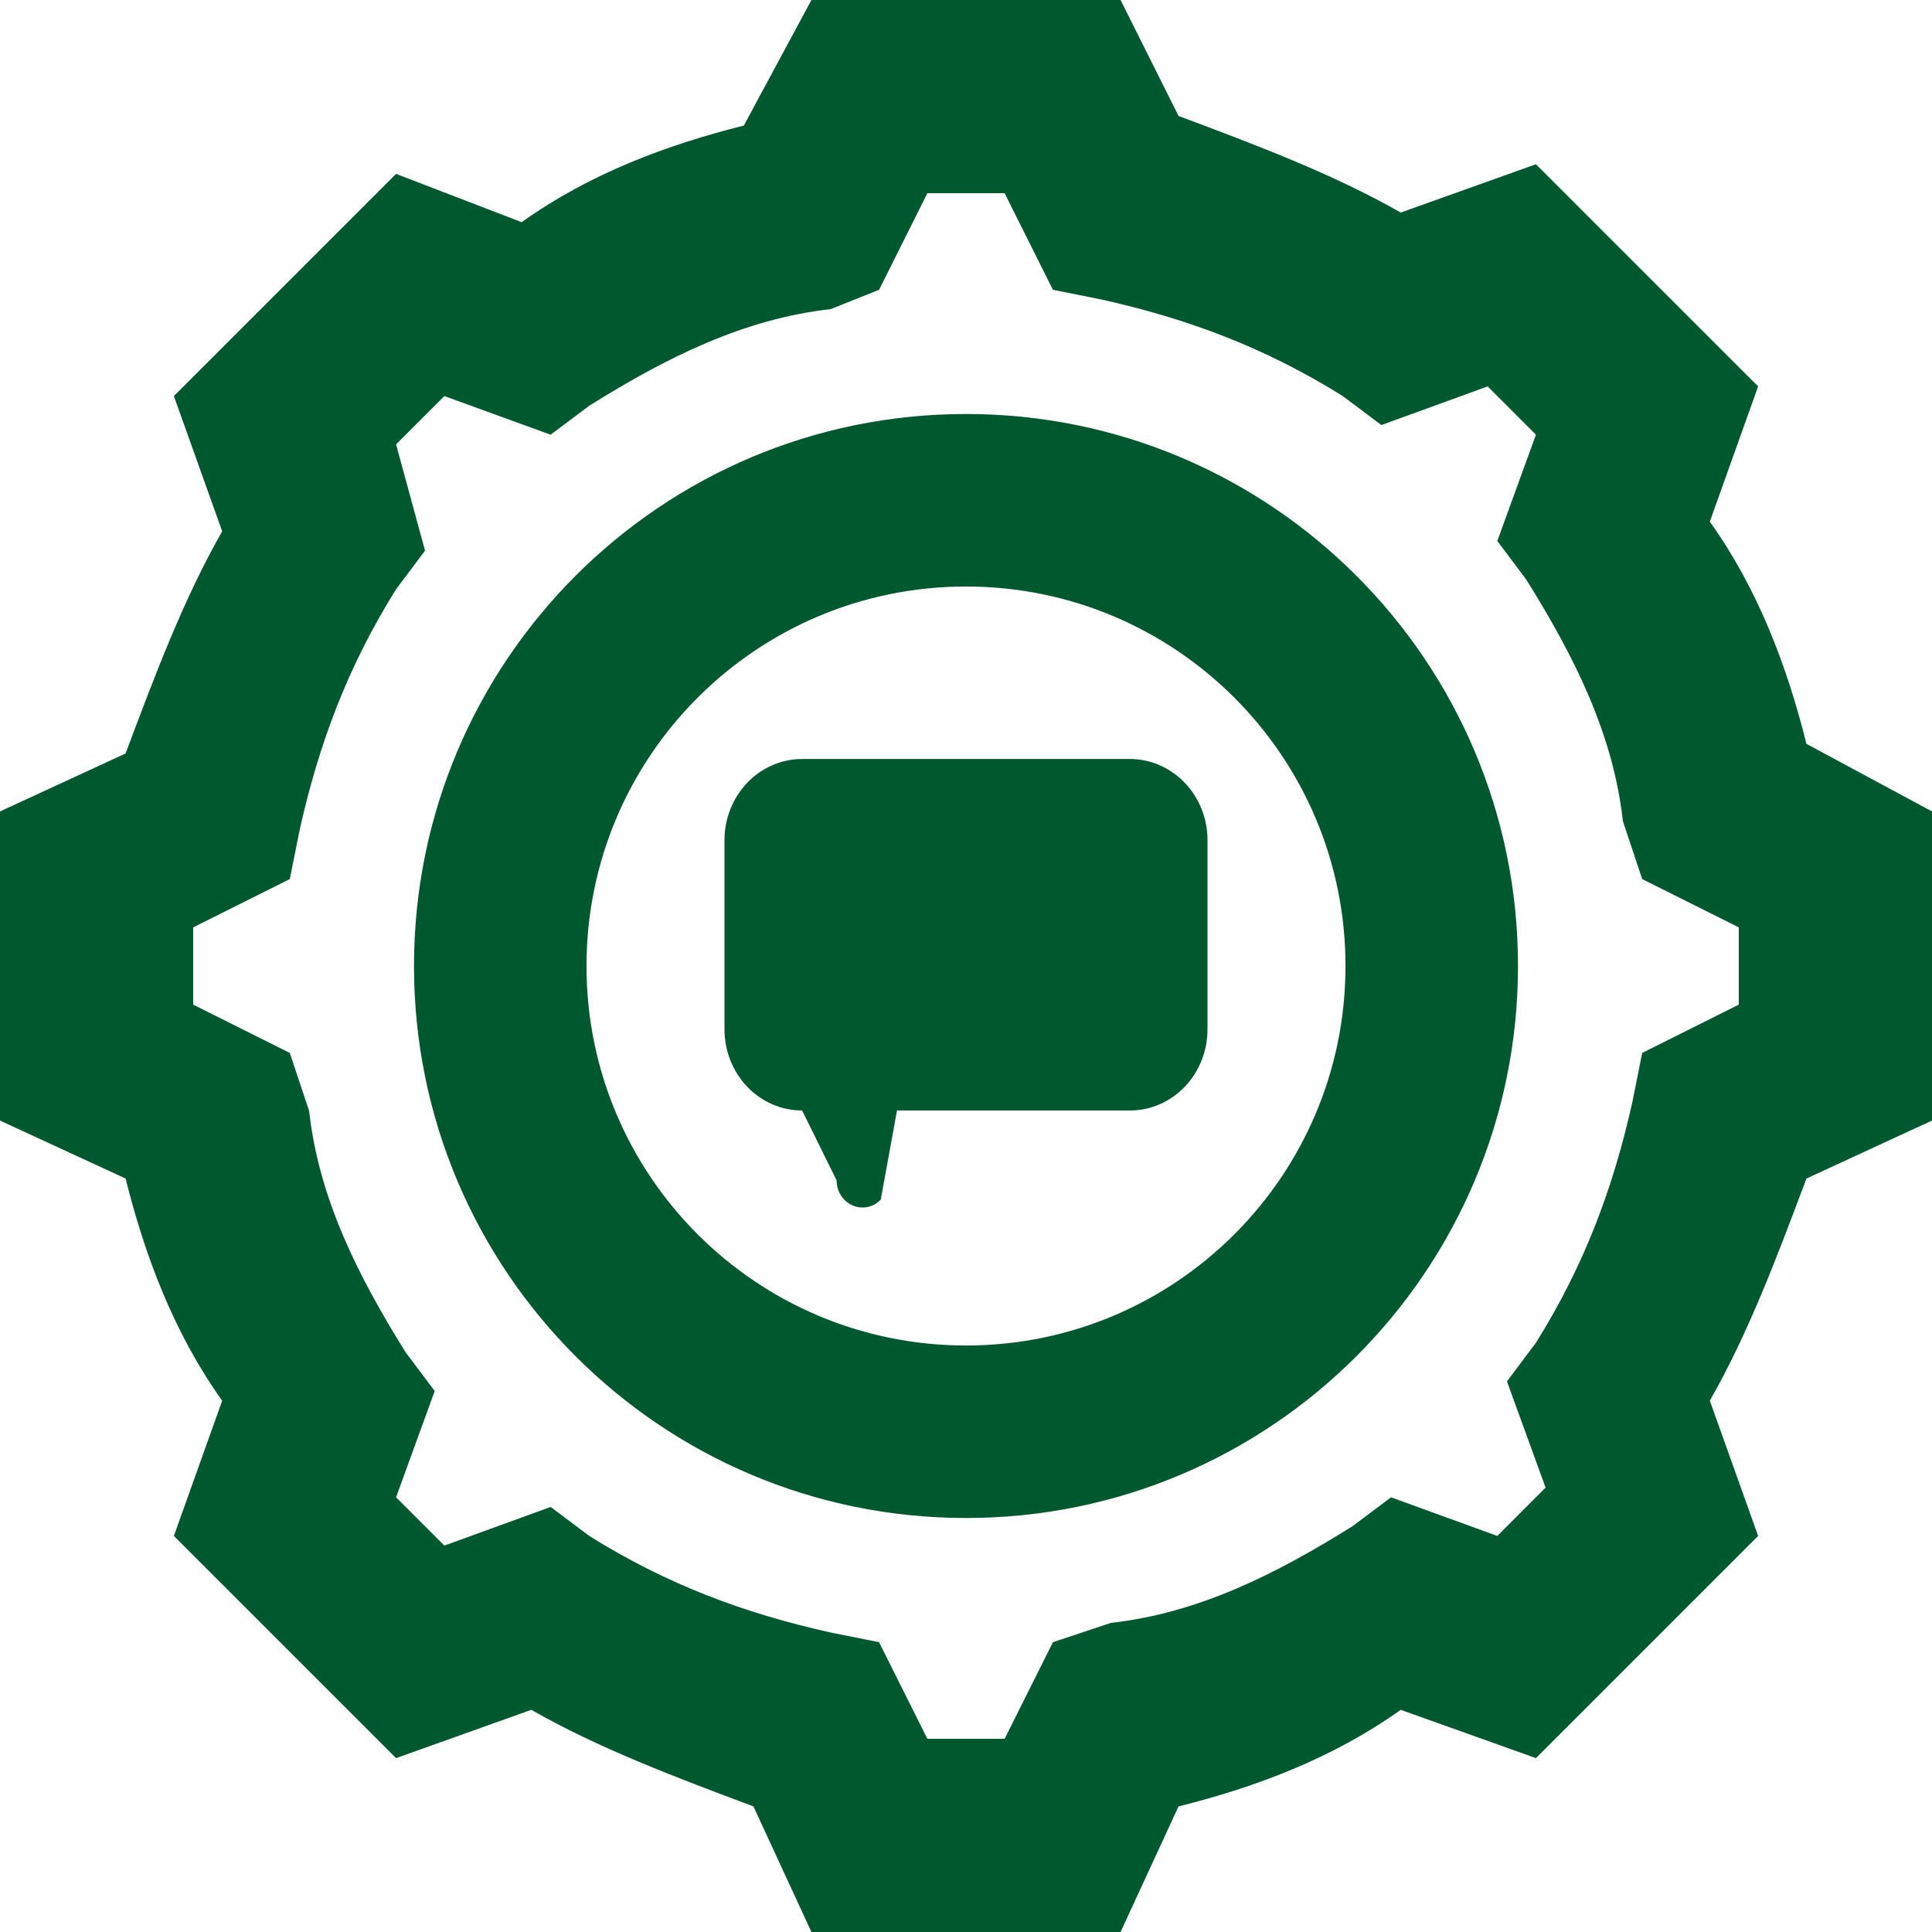
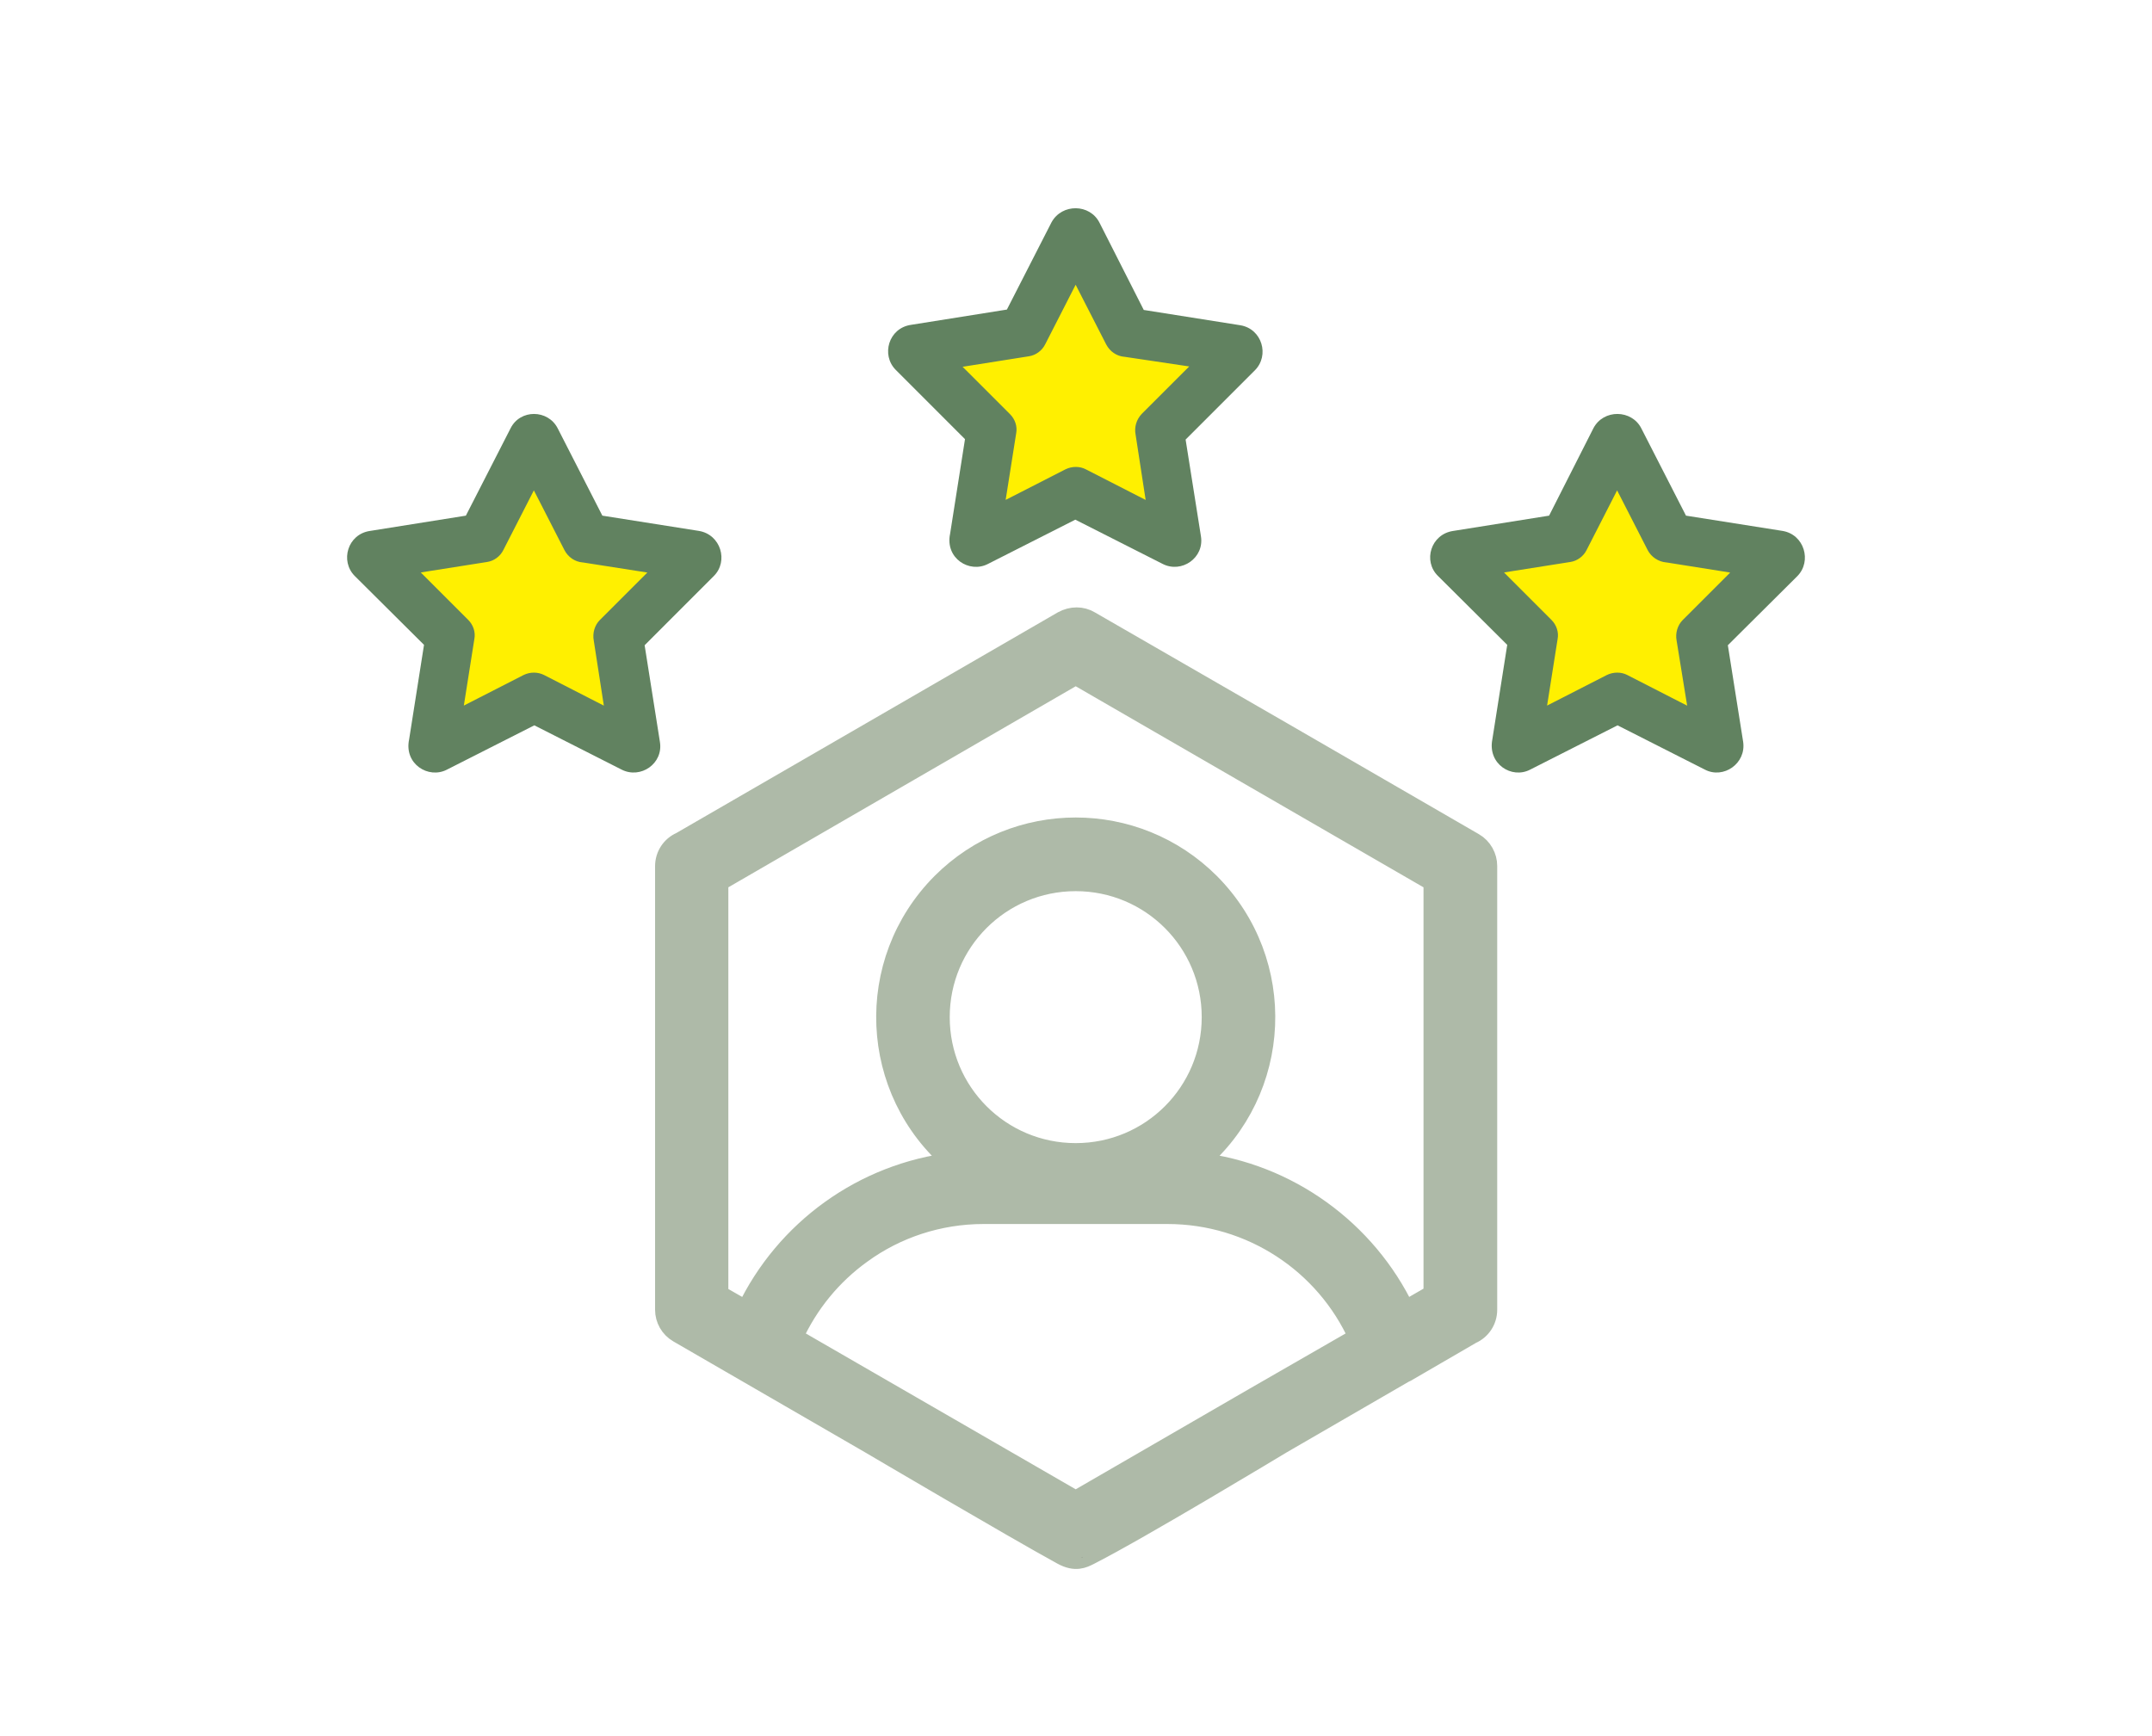
- <svg xmlns="http://www.w3.org/2000/svg" width="56" height="56" viewBox="0 0 56 56" fill="none">
-   <path fill-rule="evenodd" clip-rule="evenodd" d="M52.36 21.56C51.8 19.32 50.96 17.08 49.56 15.12L50.96 11.2L44.52 4.761L40.6 6.161C38.64 5.041 36.4 4.2 34.161 3.361L32.48 0H23.52L21.56 3.64C19.32 4.2 17.08 5.04 15.12 6.44L11.48 5.04L5.04 11.48L6.44 15.4C5.32 17.36 4.48 19.6 3.64 21.84L0 23.52V32.48L3.64 34.16C4.2 36.4 5.04 38.64 6.44 40.6L5.04 44.52L11.48 50.96L15.4 49.56C17.36 50.68 19.6 51.52 21.839 52.36L23.52 56H32.48L34.16 52.36C36.4 51.8 38.64 50.96 40.6 49.56L44.52 50.96L50.96 44.52L49.56 40.6C50.68 38.64 51.52 36.4 52.36 34.161L56 32.48L56 23.52L52.36 21.56ZM50.4 29.12L47.6 30.52L47.32 31.92C46.76 34.44 45.92 36.68 44.52 38.92L43.68 40.04L44.8 43.12L43.4 44.52L40.32 43.4L39.2 44.24C36.96 45.64 34.72 46.76 32.2 47.04L30.52 47.6L29.12 50.4H26.88L25.48 47.6L24.08 47.32C21.56 46.76 19.32 45.92 17.08 44.52L15.96 43.68L12.88 44.8L11.48 43.4L12.6 40.32L11.76 39.2C10.36 36.96 9.24 34.72 8.96 32.2L8.4 30.52L5.6 29.12V26.88L8.4 25.48L8.68 24.08C9.24 21.56 10.08 19.32 11.48 17.08L12.32 15.96L11.48 12.88L12.88 11.48L15.96 12.6L17.08 11.76C19.32 10.36 21.56 9.24 24.08 8.96L25.48 8.4L26.88 5.6H29.12L30.52 8.4L31.92 8.68C34.44 9.24 36.68 10.08 38.92 11.48L40.04 12.32L43.12 11.2L44.52 12.6L43.4 15.68L44.24 16.8C45.64 19.04 46.76 21.28 47.04 23.8L47.6 25.48L50.4 26.88L50.4 29.12ZM28 39C34.075 39 39 34.075 39 28C39 21.925 34.075 17 28 17C21.925 17 17 21.925 17 28C17 34.075 21.925 39 28 39ZM28 44C36.837 44 44 36.837 44 28C44 19.163 36.837 12 28 12C19.163 12 12 19.163 12 28C12 36.837 19.163 44 28 44ZM23.25 22H32.75C33.347 22 33.919 22.248 34.341 22.689C34.763 23.13 35 23.728 35 24.351V29.837C35 30.461 34.763 31.059 34.341 31.5C33.919 31.941 33.347 32.188 32.75 32.188H26L25.53 34.769C25.392 34.916 25.203 35 25.006 35C24.805 35.002 24.613 34.919 24.471 34.772C24.329 34.624 24.25 34.424 24.25 34.215L23.25 32.188C22.653 32.188 22.081 31.941 21.659 31.5C21.237 31.059 21 30.461 21 29.837V24.351C21 23.728 21.237 23.13 21.659 22.689C22.081 22.248 22.653 22 23.25 22Z" fill="#00582E" />
+ <svg xmlns="http://www.w3.org/2000/svg" width="62" height="50" viewBox="0 0 62 50" fill="none">
+   <path d="M35.735 9.372L32.952 8.931L31.676 6.415C31.398 5.87 30.598 5.858 30.296 6.403L29.009 8.92L26.248 9.36C25.599 9.453 25.379 10.23 25.808 10.659L27.802 12.654L27.373 15.38C27.223 16.087 27.93 16.528 28.464 16.249L30.98 14.974L33.497 16.249C34.042 16.528 34.703 16.075 34.599 15.449L34.158 12.666L36.153 10.671C36.582 10.242 36.361 9.476 35.735 9.372ZM32.813 11.842C32.627 12.04 32.557 12.295 32.604 12.538L32.859 14.197L31.34 13.42C31.119 13.304 30.853 13.315 30.644 13.42L29.125 14.197L29.391 12.503C29.438 12.26 29.345 12.016 29.183 11.854L27.977 10.648L29.658 10.381C29.902 10.346 30.11 10.184 30.215 9.975L30.992 8.456L31.769 9.975C31.896 10.219 32.128 10.369 32.384 10.393L34.019 10.636L32.813 11.842Z" fill="#618260" />
+   <path d="M29.335 12.494C29.375 12.283 29.301 12.053 29.142 11.895L27.856 10.608L29.65 10.324C29.867 10.293 30.064 10.15 30.164 9.95L30.993 8.329L31.822 9.95C31.937 10.169 32.149 10.314 32.391 10.336L34.143 10.597L32.856 11.884C32.69 12.06 32.619 12.296 32.663 12.528L32.936 14.3L31.316 13.472C31.22 13.422 31.111 13.395 30.999 13.395C30.886 13.395 30.772 13.422 30.672 13.472L29.052 14.301L29.336 12.495L29.335 12.494Z" fill="#FFF000" />
+   <path d="M30.992 8.456L31.769 9.975C31.897 10.219 32.129 10.369 32.384 10.393L34.019 10.636L32.813 11.842C32.628 12.04 32.558 12.295 32.604 12.538L32.859 14.197L31.34 13.42C31.232 13.363 31.115 13.337 30.997 13.337C30.873 13.337 30.751 13.366 30.644 13.42L29.125 14.197L29.392 12.503C29.438 12.26 29.346 12.016 29.183 11.854L27.977 10.648L29.659 10.381C29.902 10.346 30.111 10.184 30.215 9.975L30.992 8.456ZM30.992 8.201L30.889 8.402L30.112 9.922C30.02 10.106 29.84 10.237 29.642 10.266L27.958 10.533L27.733 10.569L27.895 10.73L29.101 11.936C29.246 12.081 29.314 12.291 29.277 12.482L29.009 14.179L28.973 14.404L29.176 14.301L30.695 13.524C30.787 13.479 30.89 13.454 30.996 13.454C31.101 13.454 31.199 13.479 31.285 13.524L32.805 14.302L33.007 14.405L32.972 14.181L32.717 12.523C32.675 12.305 32.741 12.088 32.895 11.925L34.099 10.721L34.262 10.559L34.034 10.525L32.399 10.281H32.396H32.392C32.171 10.262 31.976 10.128 31.87 9.925L31.093 8.407L30.99 8.205L30.992 8.201Z" fill="#FFF000" />
+   <path d="M20.137 15.298L17.354 14.858L16.067 12.341C15.788 11.796 14.988 11.784 14.71 12.341L13.422 14.858L10.662 15.298C10.013 15.391 9.792 16.168 10.221 16.597L12.216 18.581L11.787 21.306C11.636 22.013 12.344 22.454 12.877 22.176L15.394 20.9L17.91 22.176C18.456 22.454 19.117 22.002 19.012 21.375L18.572 18.592L20.566 16.597C20.995 16.168 20.764 15.403 20.137 15.298ZM17.203 17.78C17.017 17.966 16.948 18.233 16.994 18.476L17.249 20.123L15.73 19.346C15.498 19.23 15.243 19.242 15.034 19.346L13.515 20.123L13.782 18.43C13.828 18.186 13.735 17.943 13.573 17.78L12.367 16.574L14.049 16.307C14.292 16.273 14.501 16.11 14.605 15.902L15.382 14.382L16.159 15.902C16.287 16.145 16.519 16.296 16.774 16.319L18.409 16.574L17.203 17.78Z" fill="#618260" />
+   <path d="M13.723 18.42C13.764 18.209 13.69 17.98 13.531 17.821L12.245 16.535L14.039 16.25C14.256 16.219 14.453 16.075 14.553 15.876L15.382 14.256L16.211 15.876C16.326 16.095 16.538 16.24 16.779 16.262L18.53 16.536L17.243 17.823C17.08 17.987 17.005 18.234 17.051 18.467L17.323 20.229L15.703 19.399C15.602 19.348 15.494 19.323 15.382 19.323C15.269 19.323 15.159 19.349 15.059 19.399L13.439 20.229L13.723 18.423V18.42Z" fill="#FFF000" />
+   <path d="M15.382 14.382L16.16 15.902C16.287 16.145 16.519 16.296 16.774 16.319L18.409 16.574L17.203 17.78C17.018 17.966 16.948 18.233 16.994 18.476L17.25 20.123L15.73 19.346C15.618 19.289 15.5 19.264 15.384 19.264C15.262 19.264 15.142 19.293 15.034 19.346L13.515 20.123L13.782 18.43C13.828 18.186 13.736 17.943 13.573 17.78L12.367 16.574L14.049 16.307C14.292 16.273 14.501 16.11 14.605 15.902L15.382 14.382ZM15.382 14.127L15.279 14.329L14.502 15.848C14.411 16.033 14.23 16.164 14.033 16.193L12.348 16.459L12.123 16.495L12.285 16.657L13.491 17.863C13.636 18.008 13.704 18.218 13.667 18.409L13.399 20.106L13.363 20.331L13.566 20.227L15.085 19.45C15.177 19.405 15.279 19.381 15.381 19.381C15.483 19.381 15.583 19.404 15.677 19.451L17.195 20.229L17.397 20.332L17.362 20.107L17.107 18.46C17.065 18.241 17.133 18.013 17.283 17.864L18.489 16.658L18.651 16.497L18.426 16.462L16.79 16.206H16.787H16.783C16.562 16.187 16.367 16.053 16.262 15.851L15.485 14.332L15.381 14.131L15.382 14.127Z" fill="#FFF000" />
+   <path d="M51.357 15.298L48.574 14.858L47.286 12.341C47.008 11.796 46.196 11.784 45.906 12.341L44.63 14.858L41.87 15.298C41.221 15.391 40.989 16.168 41.43 16.597L43.424 18.581L42.995 21.306C42.856 22.013 43.552 22.454 44.085 22.176L46.602 20.9L49.119 22.176C49.652 22.454 50.313 22.002 50.221 21.375L49.78 18.592L51.786 16.597C52.204 16.168 51.983 15.403 51.357 15.298ZM48.4 17.78C48.214 17.966 48.145 18.233 48.191 18.476L48.458 20.123L46.938 19.346C46.718 19.23 46.451 19.242 46.243 19.346L44.723 20.123L44.99 18.43C45.036 18.186 44.944 17.943 44.781 17.78L43.575 16.574L45.257 16.307C45.5 16.273 45.709 16.11 45.813 15.902L46.59 14.382L47.367 15.902C47.495 16.145 47.739 16.296 47.994 16.319L49.606 16.574L48.4 17.78Z" fill="#618260" />
+   <path d="M46.912 19.397C46.817 19.347 46.708 19.32 46.595 19.32C46.483 19.32 46.368 19.347 46.268 19.397L44.648 20.226L44.932 18.42C44.973 18.209 44.899 17.98 44.74 17.821L43.454 16.535L45.248 16.25C45.465 16.219 45.662 16.075 45.761 15.876L46.591 14.256L47.42 15.876C47.532 16.092 47.755 16.24 48 16.262L49.728 16.536L48.442 17.822C48.278 17.985 48.204 18.233 48.249 18.466L48.535 20.227L46.913 19.398L46.912 19.397Z" fill="#FFF000" />
+   <path d="M46.591 14.382L47.368 15.902C47.495 16.145 47.739 16.296 47.994 16.319L49.606 16.574L48.4 17.78C48.215 17.966 48.145 18.233 48.191 18.476L48.458 20.123L46.939 19.346C46.831 19.289 46.714 19.264 46.596 19.264C46.471 19.264 46.35 19.293 46.243 19.346L44.724 20.123L44.99 18.43C45.037 18.186 44.944 17.943 44.782 17.78L43.576 16.574L45.257 16.307C45.501 16.273 45.709 16.11 45.814 15.902L46.591 14.382ZM46.591 14.127L46.488 14.329L45.711 15.848C45.619 16.033 45.439 16.164 45.241 16.193L43.557 16.459L43.332 16.495L43.493 16.657L44.699 17.863C44.844 18.008 44.913 18.218 44.876 18.409L44.608 20.106L44.572 20.331L44.775 20.227L46.294 19.45C46.386 19.405 46.489 19.381 46.594 19.381C46.7 19.381 46.797 19.405 46.883 19.45L48.404 20.229L48.608 20.333L48.571 20.107L48.304 18.46C48.262 18.242 48.331 18.015 48.48 17.865L49.686 16.659L49.847 16.498L49.623 16.462L48.011 16.206H48.007H48.004C47.779 16.186 47.573 16.05 47.47 15.851L46.693 14.332L46.59 14.131L46.591 14.127Z" fill="#FFF000" />
+   <path d="M42.462 24.287L36.93 21.086L31.398 17.896C31.166 17.757 30.876 17.757 30.621 17.896L25.089 21.097L19.615 24.263C19.348 24.379 19.163 24.646 19.163 24.959V37.74C19.163 38.006 19.302 38.261 19.545 38.401L25.077 41.602C25.077 41.602 29.207 44.036 30.609 44.803C30.988 45.009 31.206 44.894 31.386 44.803C32.812 44.081 36.918 41.602 36.918 41.602L40.444 39.56C40.467 39.549 40.49 39.537 40.514 39.526L42.392 38.435C42.659 38.319 42.845 38.053 42.845 37.74V24.948C42.845 24.692 42.706 24.426 42.462 24.287ZM31.166 44.884C31.168 44.895 31.187 44.861 31.189 44.872C31.19 44.878 31.165 44.878 31.166 44.884ZM36.141 40.268L30.992 43.248L22.839 38.54C23.28 37.566 23.964 36.731 24.822 36.116C25.808 35.397 27.037 34.979 28.336 34.979H33.636C36.037 34.979 38.183 36.394 39.145 38.54L36.141 40.268ZM27.072 29.308C27.072 27.14 28.823 25.388 30.992 25.388C33.161 25.388 34.912 27.14 34.912 29.308C34.912 31.477 33.161 33.228 30.992 33.228C28.823 33.228 27.072 31.477 27.072 29.308ZM41.302 37.299L40.479 37.774C39.365 35.443 37.104 33.797 34.506 33.495C36.953 31.431 37.116 27.719 34.854 25.446C32.72 23.312 29.264 23.312 27.13 25.446C24.869 27.719 25.031 31.431 27.478 33.495C24.88 33.797 22.619 35.432 21.505 37.774L20.694 37.31V25.4L25.843 22.419L30.992 19.439L41.302 25.4V37.299Z" fill="#AEBAA8" stroke="#AEBAA8" stroke-width="0.58" stroke-miterlimit="10" />
+   <path d="M31.19 44.872C31.188 44.86 31.168 44.896 31.166 44.884C31.165 44.878 31.191 44.878 31.19 44.872Z" fill="black" />
</svg>
